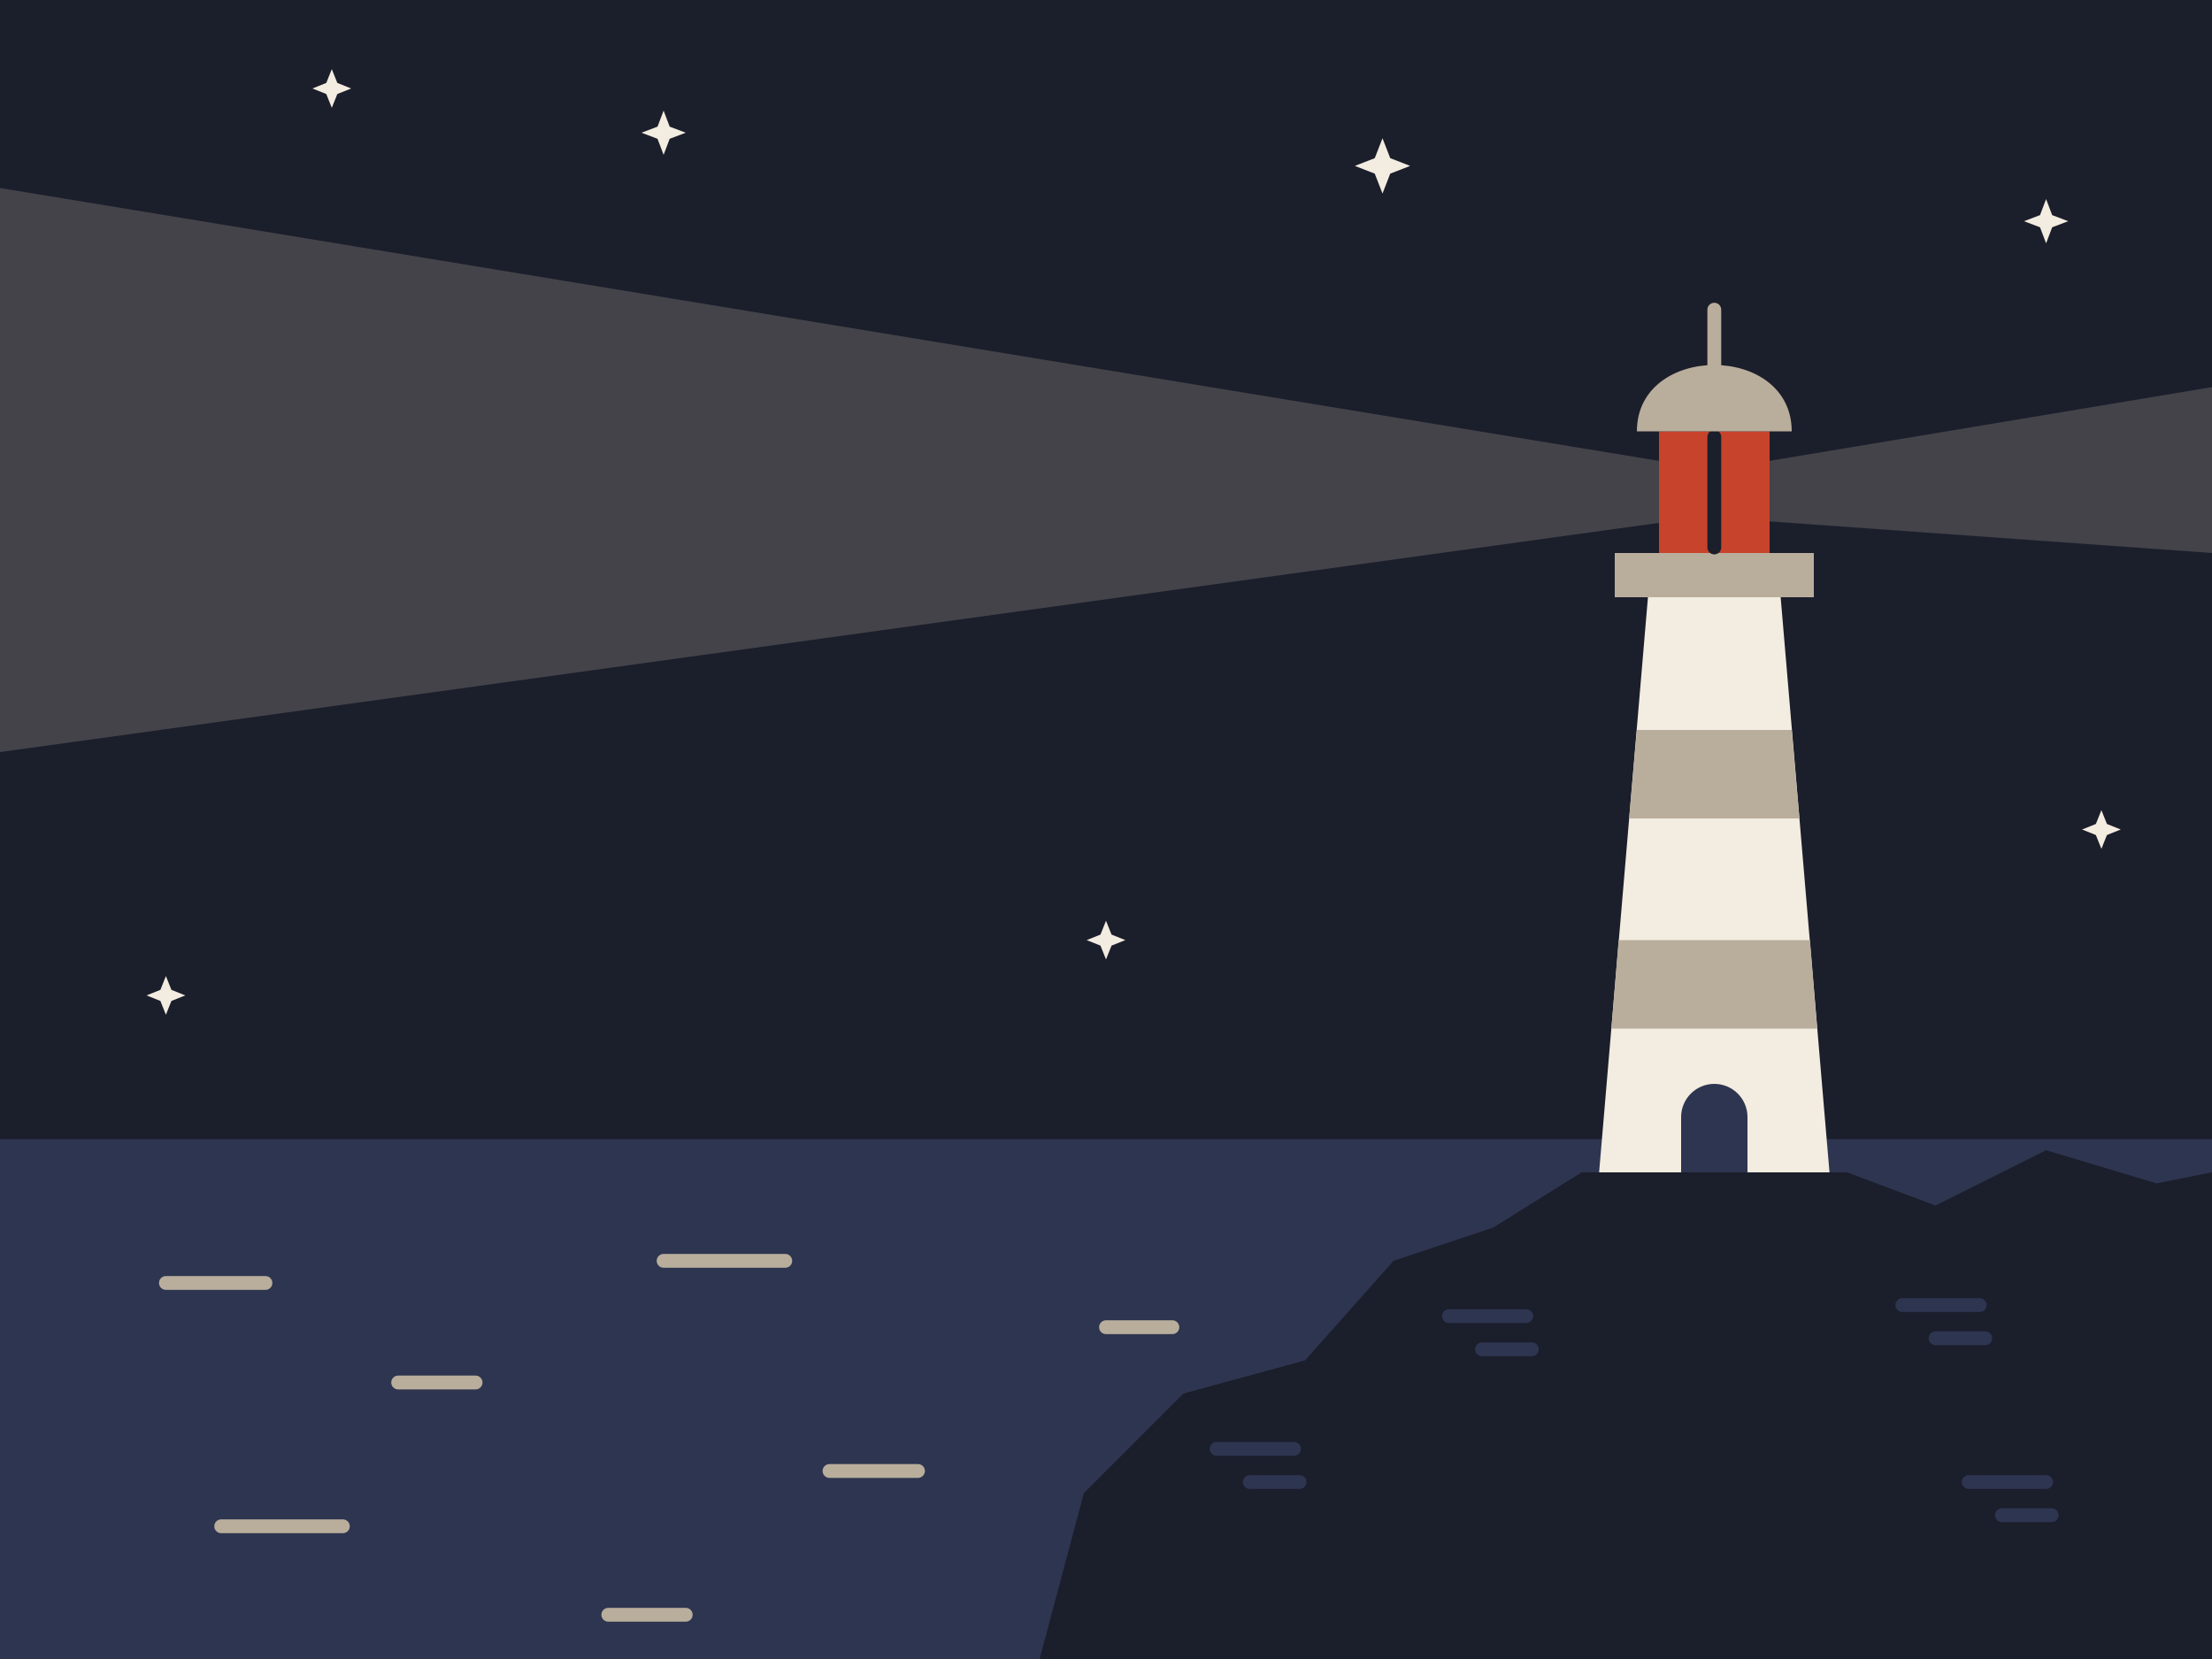
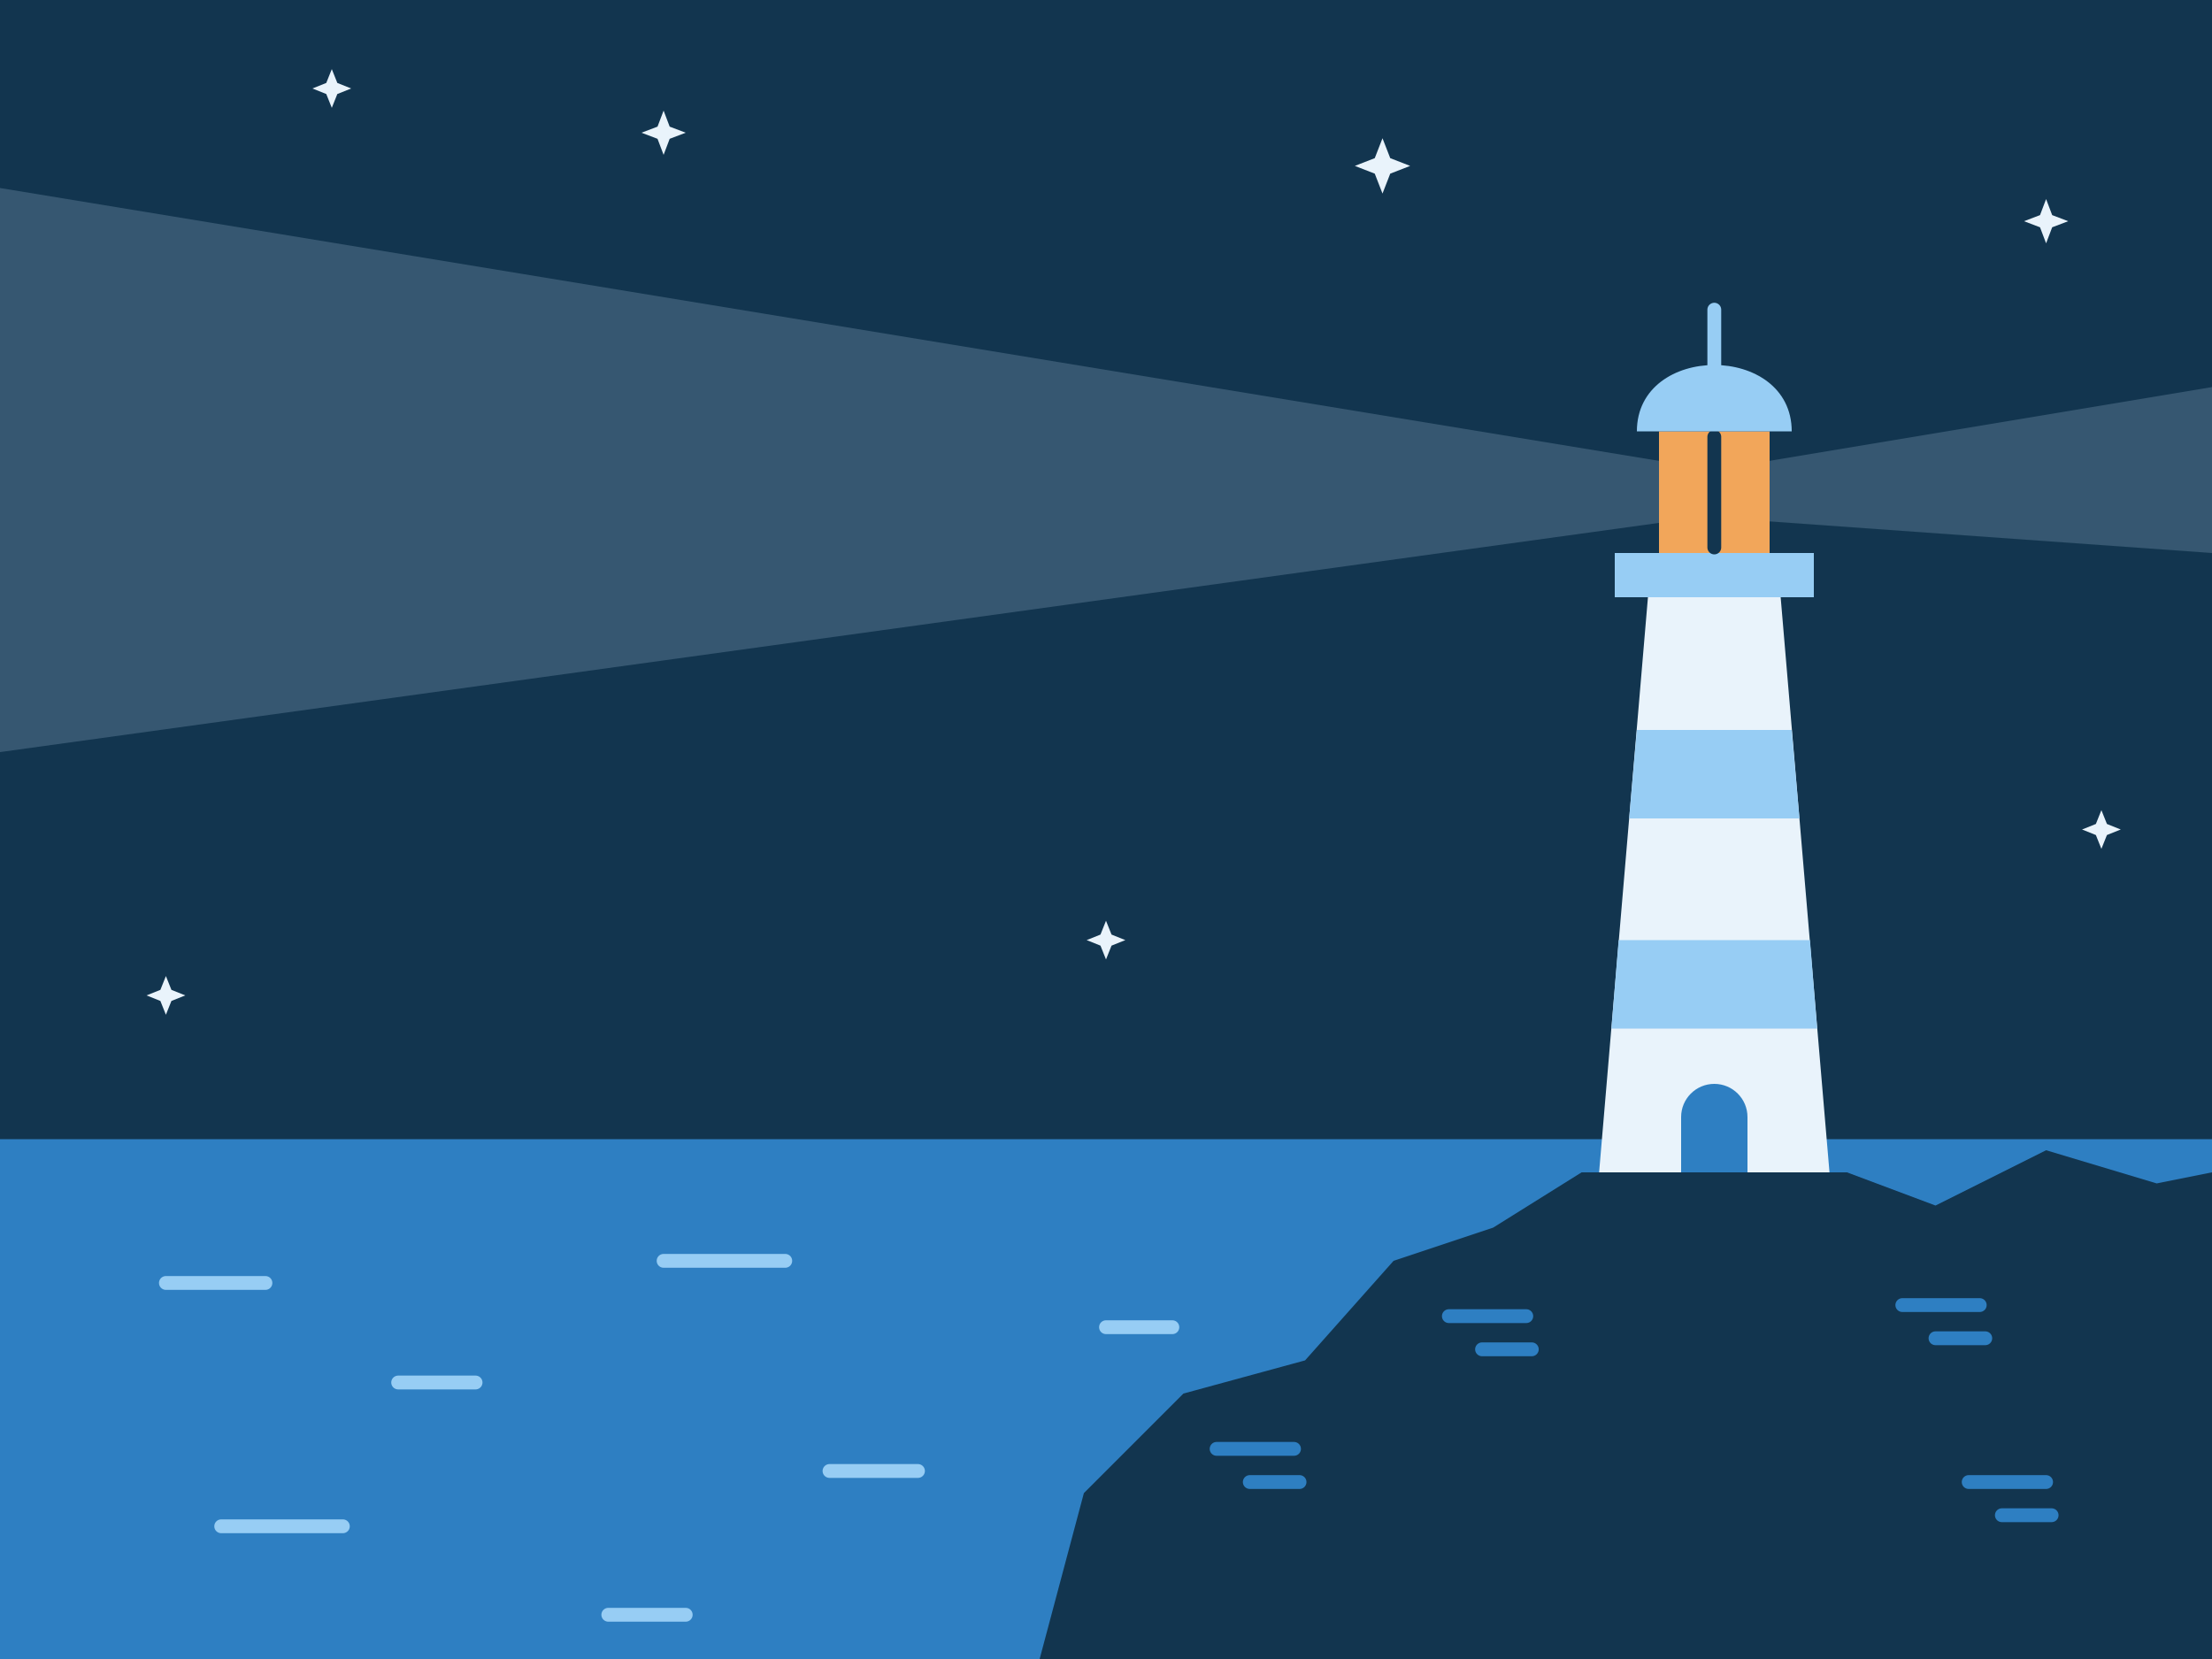
<svg xmlns="http://www.w3.org/2000/svg" viewBox="0 0 400 300" preserveAspectRatio="xMidYMid slice">
-   <rect width="400" height="300" fill="#1B1E2B" />
-   <path d="M30 176.5L31 179L33.5 180L31 181L30 183.5L29 181L26.5 180L29 179ZM120 20L121.1 22.9L124 24L121.1 25.1L120 28L118.9 25.1L116 24L118.9 22.9ZM200 166.5L201 169L203.5 170L201 171L200 173.5L199 171L196.5 170L199 169ZM250 25L251.4 28.6L255 30L251.4 31.4L250 35L248.6 31.4L245 30L248.6 28.6ZM370 36L371.1 38.9L374 40L371.1 41.1L370 44L368.9 41.1L366 40L368.9 38.9ZM380 146.5L381 149L383.5 150L381 151L380 153.5L379 151L376.5 150L379 149ZM60 12.5L61 15L63.5 16L61 17L60 19.5L59 17L56.5 16L59 15Z" fill="#F3ECE0" />
-   <rect x="0" y="206" width="400" height="94" fill="#2E3550" />
-   <path d="M304 84L0 34V136L304 94ZM316 84L400 70V100L316 94Z" fill="#E2D7C5" fill-opacity="0.2" />
-   <path d="M30 232h18M72 250h14M120 228h22M40 276h22M150 266h16M110 292h14M200 240h12" fill="none" stroke="#B9AE9C" stroke-width="2.5" stroke-linecap="round" stroke-linejoin="round" />
-   <path d="M298 108H322L331 214H289Z" fill="#F3ECE0" />
-   <path d="M296 132H324L325.4 148H294.6ZM292.7 170H327.3L328.6 186H291.4Z" fill="#B9AE9C" />
-   <rect x="292" y="100" width="36" height="8" fill="#B9AE9C" />
-   <rect x="300" y="78" width="20" height="22" fill="#C8432B" />
-   <path d="M310 79V99" fill="none" stroke="#1B1E2B" stroke-width="2.5" stroke-linecap="round" stroke-linejoin="round" />
-   <path d="M296 78C296 62 324 62 324 78Z" fill="#B9AE9C" />
-   <path d="M310 66V56" fill="none" stroke="#B9AE9C" stroke-width="2.5" stroke-linecap="round" stroke-linejoin="round" />
-   <path d="M304 214V202A6 6 0 0 1 316 202V214Z" fill="#2E3550" />
-   <path d="M188 300L196 270L214 252L236 246L252 228L270 222L286 212H334L350 218L370 208L390 214L400 212V300Z" fill="#1B1E2B" />
-   <path d="M220 262h14M226 268h9M262 238h14M268 244h9M344 236h14M350 242h9M356 268h14M362 274h9" fill="none" stroke="#2E3550" stroke-width="2.5" stroke-linecap="round" stroke-linejoin="round" />
+   <rect width="400" height="300" fill="#12354F" />
+   <path d="M30 176.5L31 179L33.5 180L31 181L30 183.5L29 181L26.5 180L29 179ZM120 20L121.1 22.9L124 24L121.1 25.1L120 28L118.9 25.1L116 24L118.9 22.9ZM200 166.5L201 169L203.5 170L201 171L200 173.5L199 171L196.5 170L199 169ZM250 25L251.4 28.6L255 30L251.4 31.4L250 35L248.6 31.4L245 30L248.6 28.6ZM370 36L371.1 38.9L374 40L371.1 41.1L370 44L368.9 41.1L366 40L368.9 38.9ZM380 146.5L381 149L383.5 150L381 151L380 153.5L379 151L376.5 150L379 149ZM60 12.5L61 15L63.5 16L61 17L60 19.5L59 17L56.5 16L59 15Z" fill="#E9F3FB" />
+   <rect x="0" y="206" width="400" height="94" fill="#2E7FC2" />
+   <path d="M304 84L0 34V136L304 94ZM316 84L400 70V100L316 94Z" fill="#C9E5FB" fill-opacity="0.2" />
+   <path d="M30 232h18M72 250h14M120 228h22M40 276h22M150 266h16M110 292h14M200 240h12" fill="none" stroke="#97CDF4" stroke-width="2.5" stroke-linecap="round" stroke-linejoin="round" />
+   <path d="M298 108H322L331 214H289Z" fill="#E9F3FB" />
+   <path d="M296 132H324L325.4 148H294.6ZM292.7 170H327.3L328.6 186H291.4Z" fill="#97CDF4" />
+   <rect x="292" y="100" width="36" height="8" fill="#97CDF4" />
+   <rect x="300" y="78" width="20" height="22" fill="#F2A65A" />
+   <path d="M310 79V99" fill="none" stroke="#12354F" stroke-width="2.5" stroke-linecap="round" stroke-linejoin="round" />
+   <path d="M296 78C296 62 324 62 324 78Z" fill="#97CDF4" />
+   <path d="M310 66V56" fill="none" stroke="#97CDF4" stroke-width="2.5" stroke-linecap="round" stroke-linejoin="round" />
+   <path d="M304 214V202A6 6 0 0 1 316 202V214Z" fill="#2E7FC2" />
+   <path d="M188 300L196 270L214 252L236 246L252 228L270 222L286 212H334L350 218L370 208L390 214L400 212V300Z" fill="#12354F" />
+   <path d="M220 262h14M226 268h9M262 238h14M268 244h9M344 236h14M350 242h9M356 268h14M362 274h9" fill="none" stroke="#2E7FC2" stroke-width="2.5" stroke-linecap="round" stroke-linejoin="round" />
</svg>
